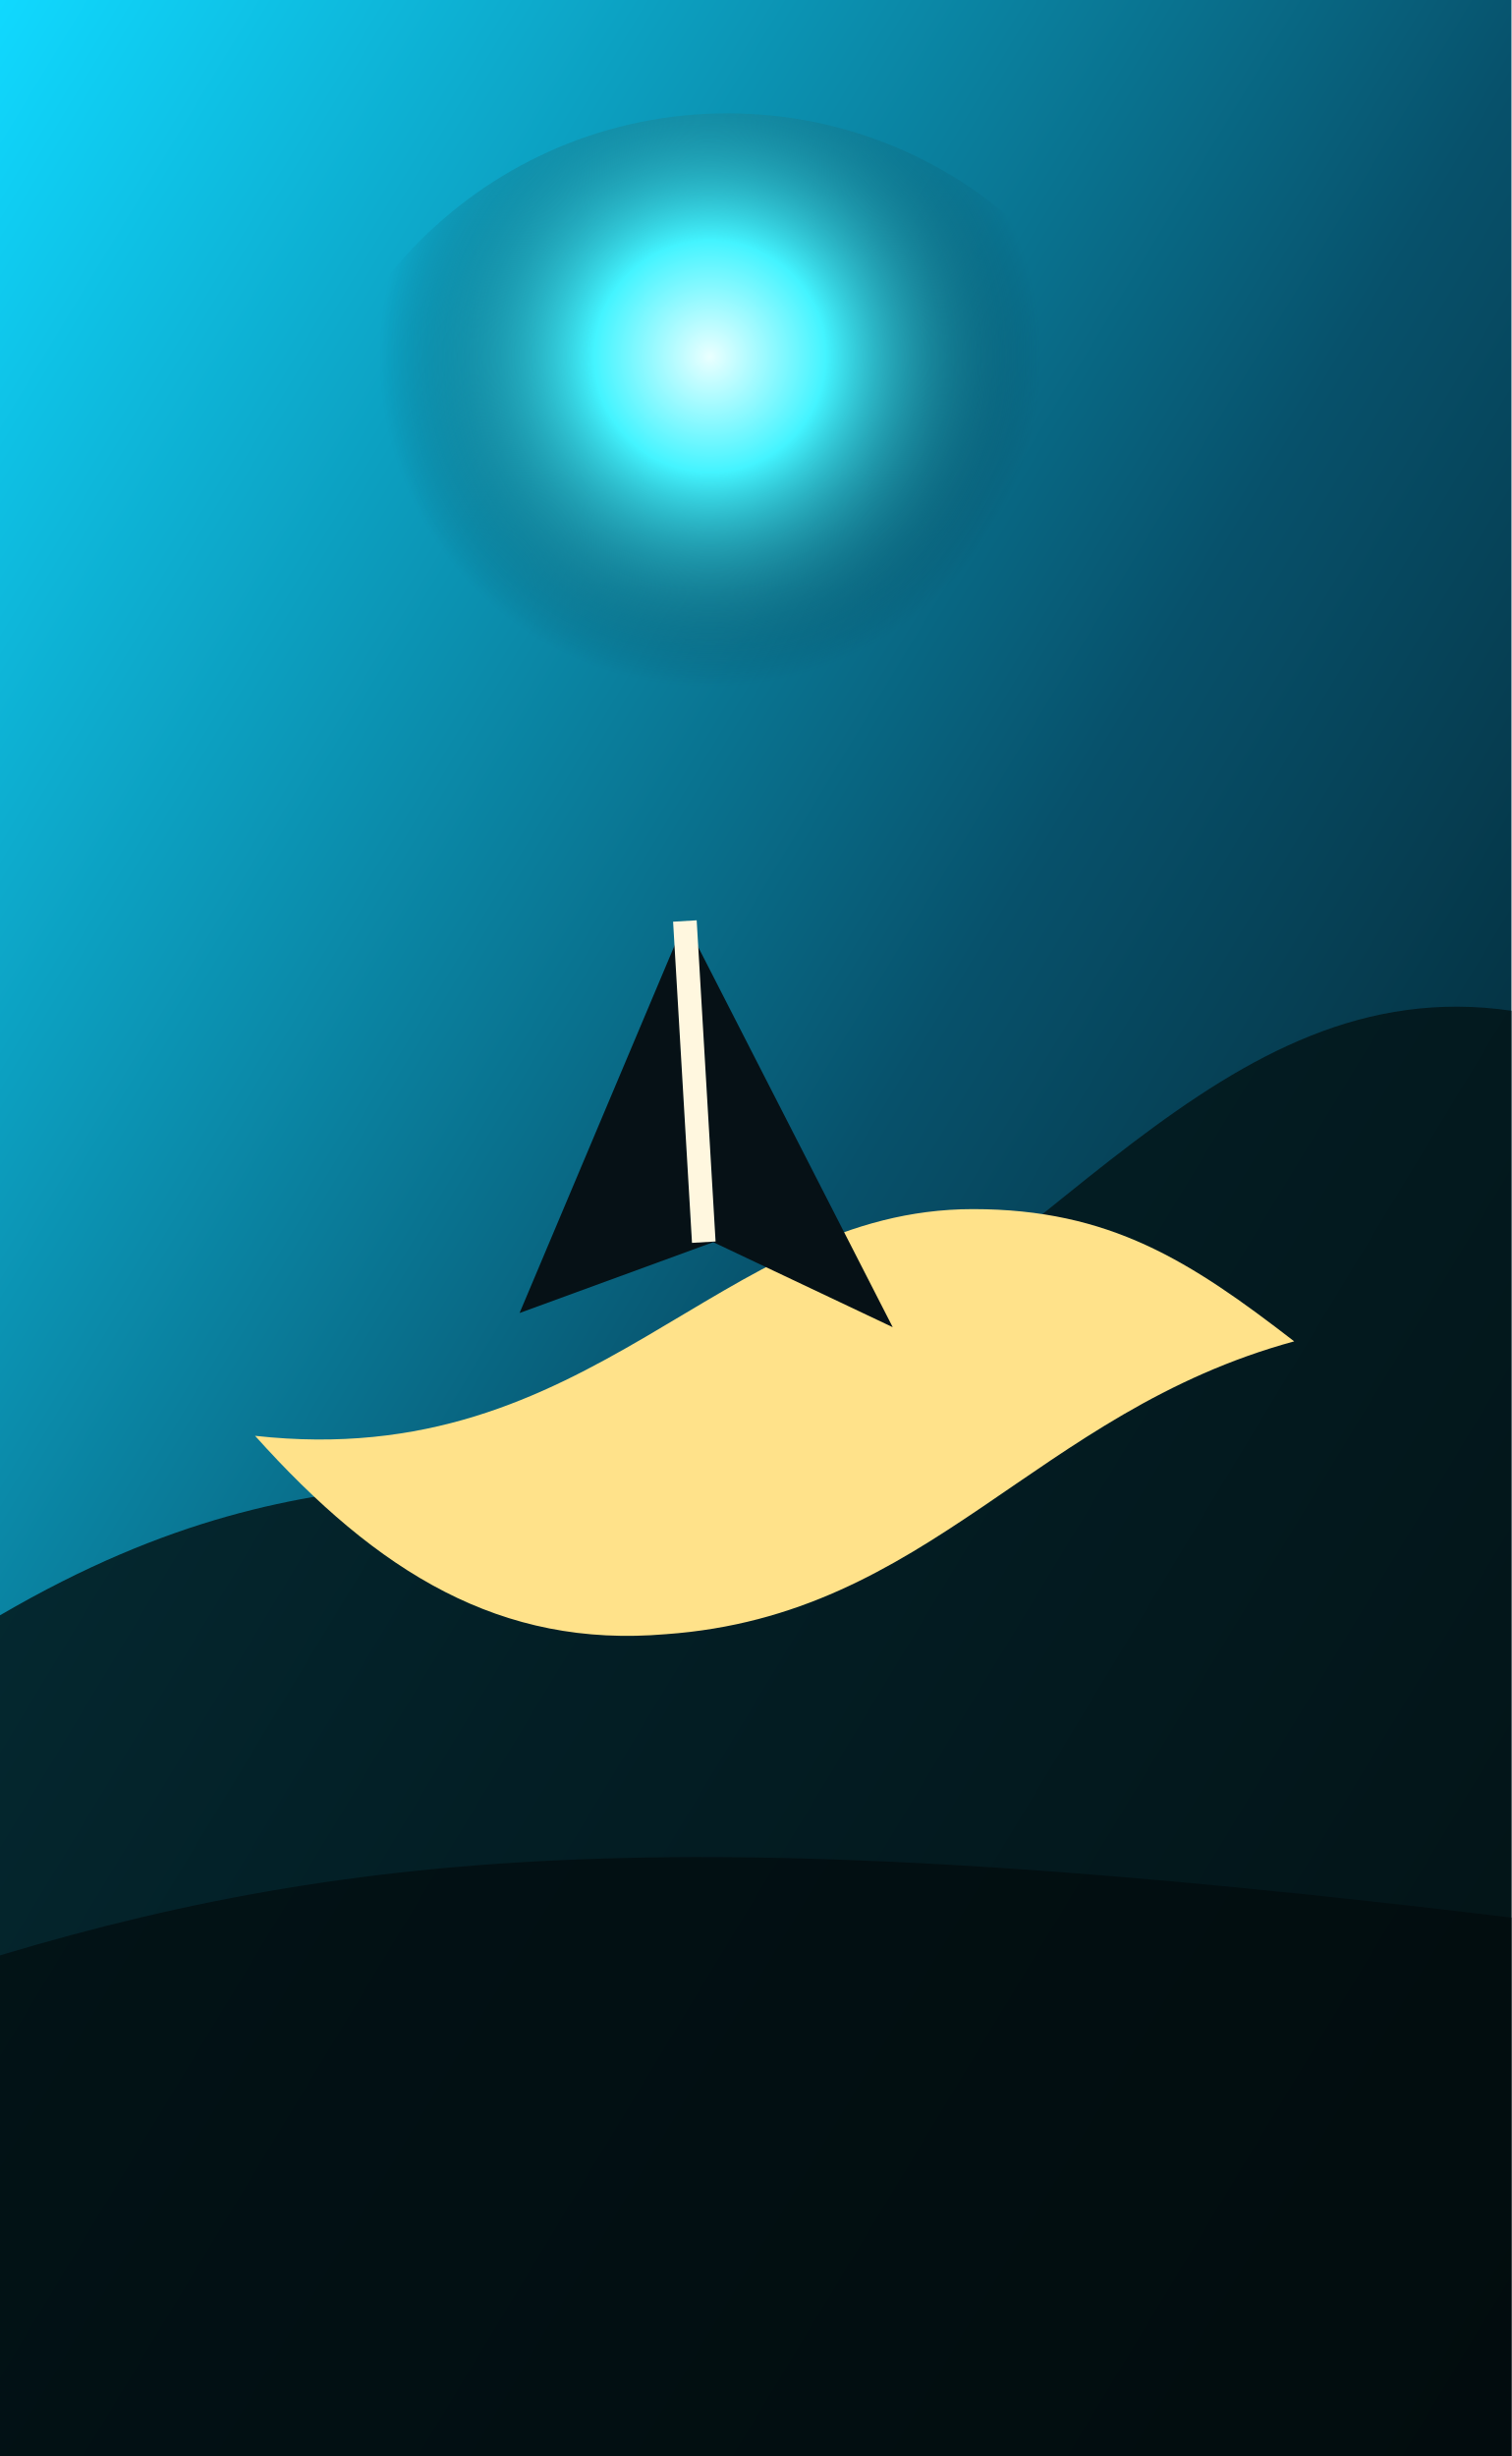
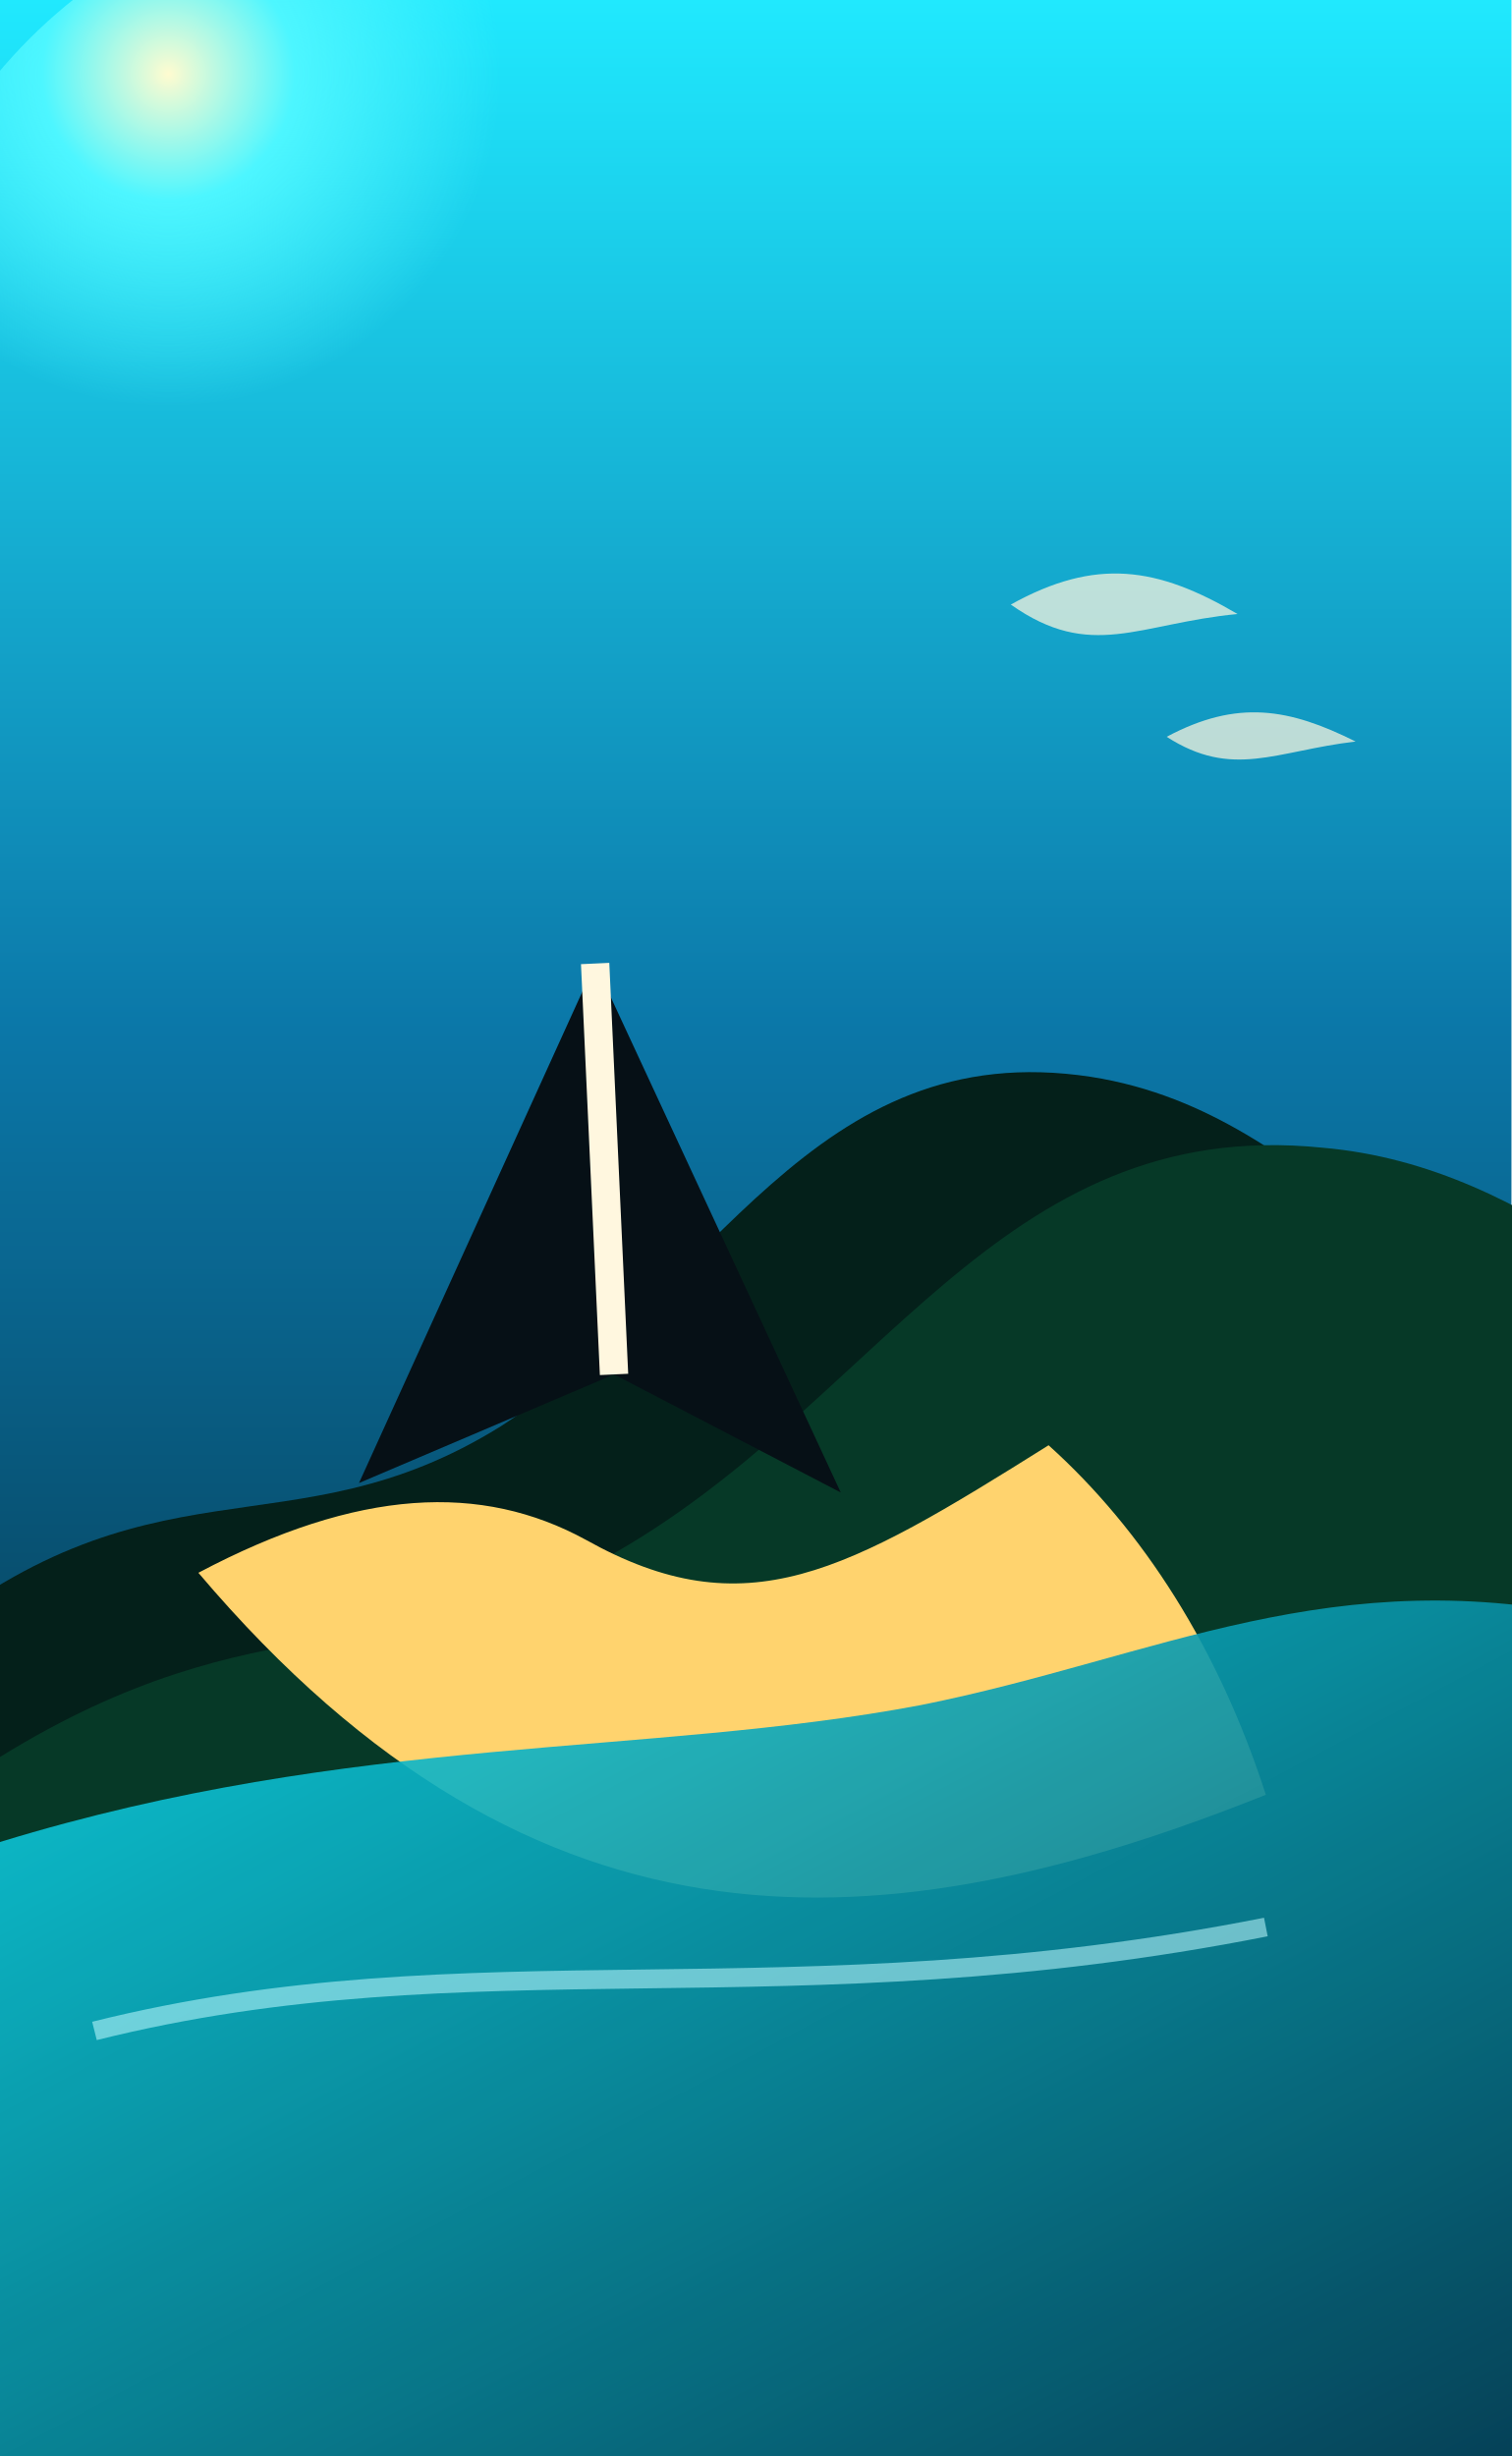
<svg xmlns="http://www.w3.org/2000/svg" viewBox="0 0 320 520">
  <defs>
-     <linearGradient id="g" x1="0" y1="0" x2="1" y2="1">
-       <stop stop-color="#10d9ff" />
-       <stop offset=".52" stop-color="#07516b" />
-       <stop offset="1" stop-color="#02080b" />
+     <linearGradient id="sky" x1="0" y1="0" x2="0" y2="1">
+       <stop stop-color="#20eaff" />
+       <stop offset=".42" stop-color="#0b77a8" />
+       <stop offset="1" stop-color="#021015" />
    </linearGradient>
-     <radialGradient id="s" cx=".48" cy=".28" r=".38">
-       <stop stop-color="#eaffff" />
-       <stop offset=".35" stop-color="#44f4ff" />
-       <stop offset="1" stop-color="#063040" stop-opacity="0" />
+     <radialGradient id="sun" cx=".28" cy=".18" r=".32">
+       <stop stop-color="#fffbd0" />
+       <stop offset=".38" stop-color="#4df6ff" />
+       <stop offset="1" stop-color="#4df6ff" stop-opacity="0" />
    </radialGradient>
+     <linearGradient id="sea" x1="0" y1="0" x2="1" y2="1">
+       <stop stop-color="#0dd8e9" />
+       <stop offset="1" stop-color="#043d58" />
+     </linearGradient>
  </defs>
-   <rect width="320" height="520" fill="url(#g)" />
-   <circle cx="154" cy="116" r="92" fill="url(#s)" />
-   <path d="M0 342c72-42 108-18 158-42 64-31 100-95 162-86v306H0z" fill="#031316" opacity=".82" />
-   <path d="M54 304c72 8 98-48 152-48 29 0 46 11 68 28-55 15-77 58-133 62-35 3-61-13-87-42z" fill="#ffe28a" />
-   <path d="M110 278l35-83 44 86-38-18z" fill="#061116" />
-   <path d="M145 195l4 68" stroke="#fff7df" stroke-width="5" />
-   <path d="M0 414c80-24 154-28 320-8v114H0z" fill="#02090b" opacity=".65" />
+   <rect width="320" height="520" fill="url(#sky)" />
+   <circle cx="84" cy="86" r="110" fill="url(#sun)" />
+   <path d="M-20 350c52-44 81-20 126-48 45-29 66-83 125-74 51 8 68 58 112 42v250H-20z" fill="#04201a" />
+   <path d="M0 372c55-34 84-18 128-42 58-32 83-94 152-87 23 2 42 12 60 24v253H0z" fill="#063927" />
+   <path d="M42 333c34-18 60-19 82-7 34 19 55 7 98-20 20 18 36 43 46 74-80 32-154 38-226-47z" fill="#ffd36e" />
+   <path d="M0 390c75-23 137-18 195-29 50-10 87-31 145-18v177H0z" fill="url(#sea)" opacity=".9" />
+   <path d="M20 430c80-20 147-2 248-22" fill="none" stroke="#bffaff" stroke-width="4" opacity=".55" />
+   <path d="M76 314l50-110 52 112-48-25z" fill="#061016" />
+   <path d="M126 204l4 87" stroke="#fff7df" stroke-width="6" />
+   <path d="M214 128c18-10 31-8 48 2-21 2-31 10-48-2zM247 156c15-8 26-6 40 1-17 2-26 8-40-1z" fill="#fff7df" opacity=".72" />
</svg>
